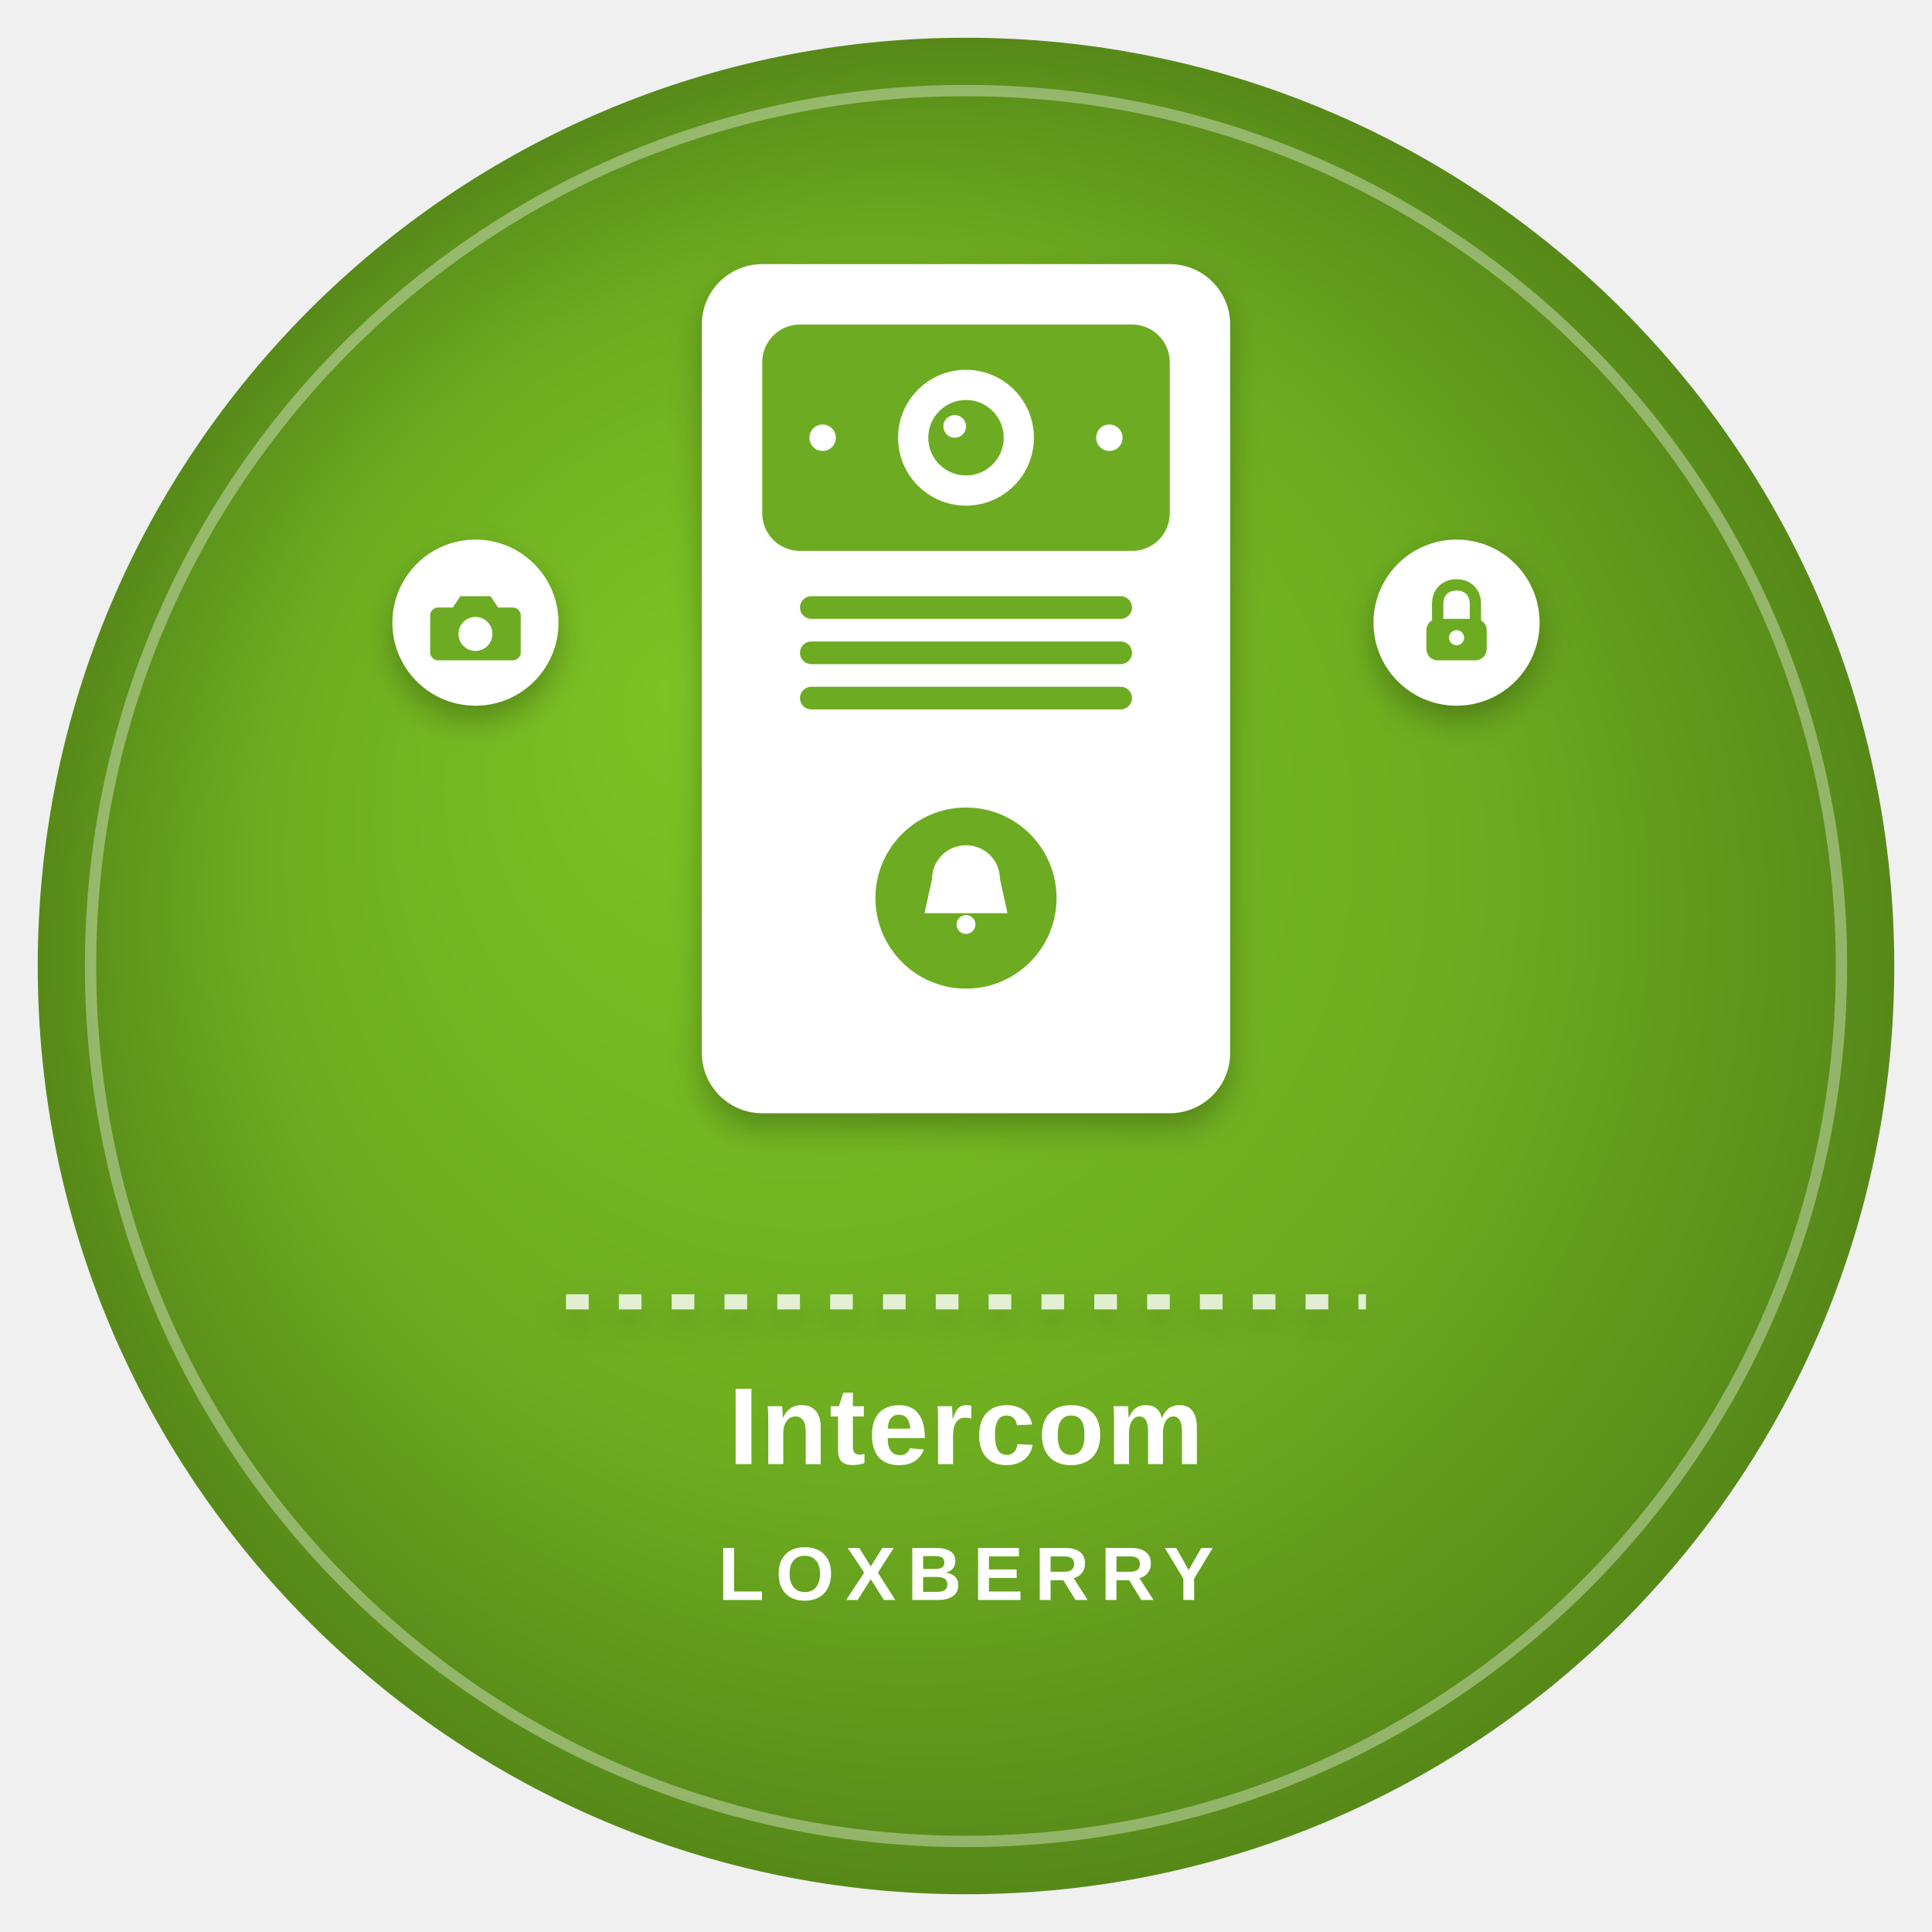
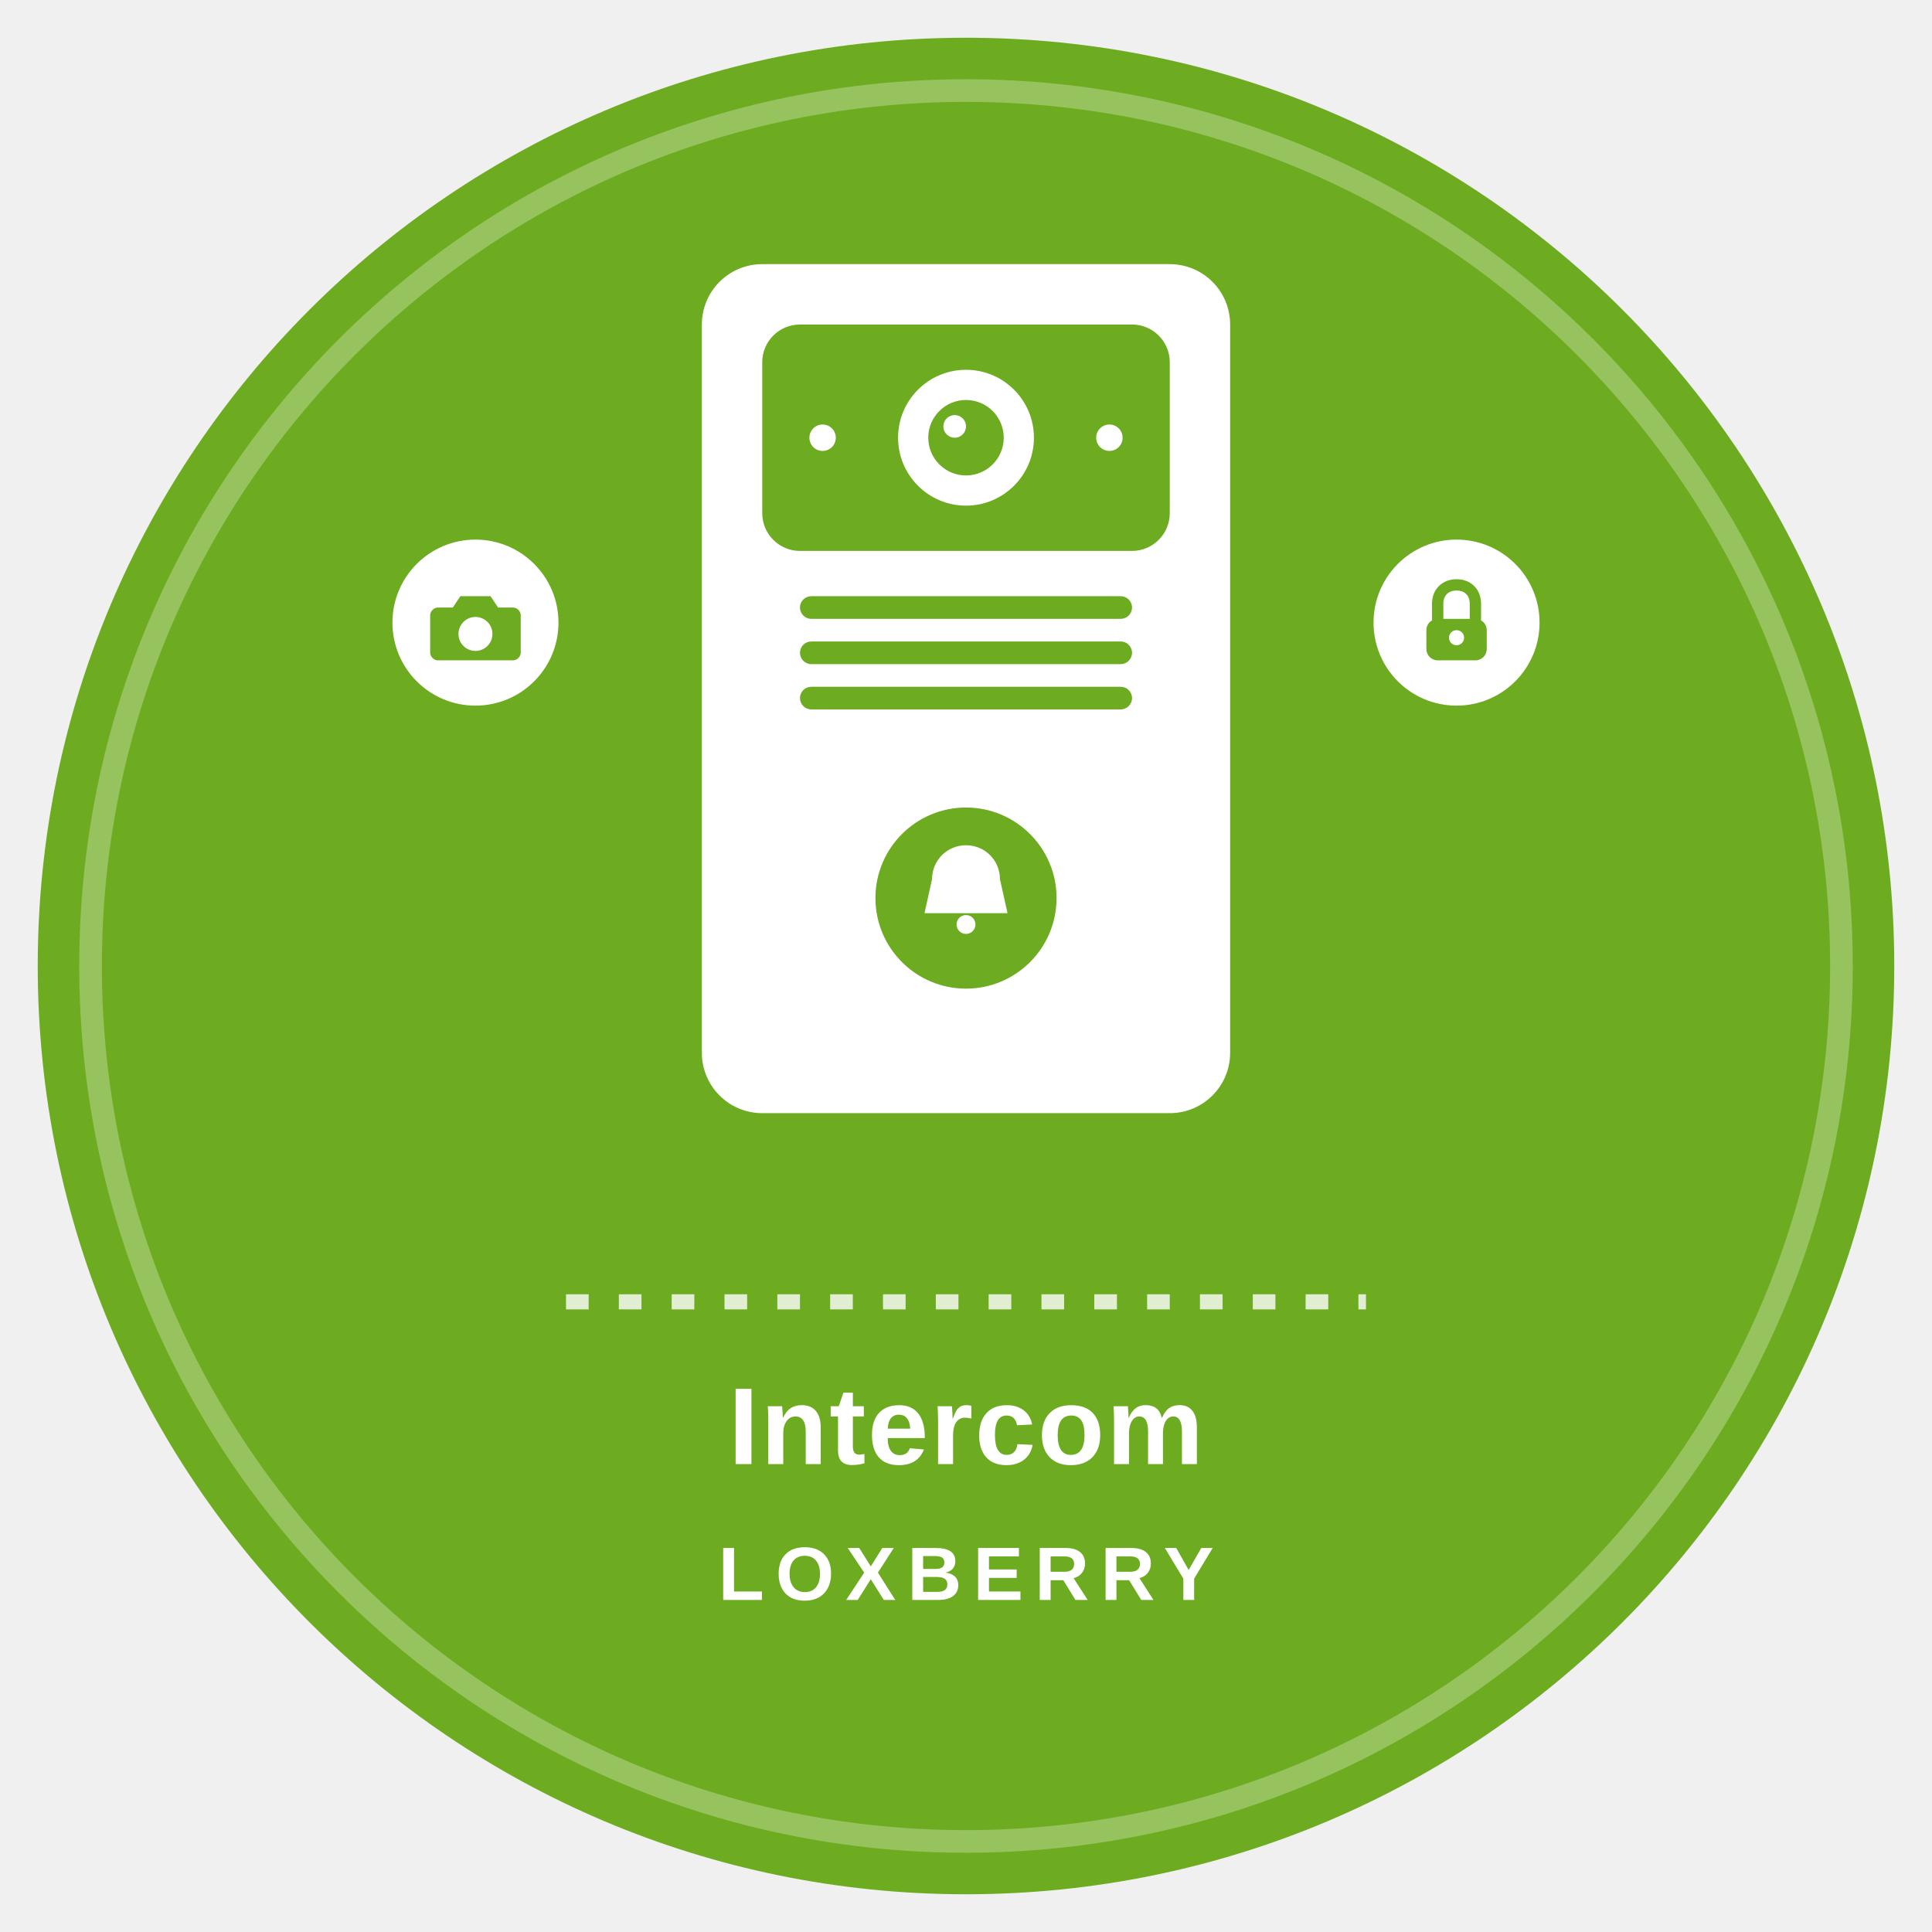
<svg xmlns="http://www.w3.org/2000/svg" width="512" height="512" viewBox="0 0 512 512" version="1.1">
-   <defs>
-     <radialGradient id="bg-grad" cx="50%" cy="50%" r="50%" fx="35%" fy="35%">
-       <stop offset="0%" stop-color="#7dc424" />
-       <stop offset="65%" stop-color="#6dac20" />
-       <stop offset="100%" stop-color="#568819" />
-     </radialGradient>
-     <filter id="shadow" x="-10%" y="-10%" width="120%" height="120%">
-       <feDropShadow dx="0" dy="4" stdDeviation="4" flood-color="#000000" flood-opacity="0.25" />
-     </filter>
-   </defs>
-   <circle cx="256" cy="256" r="246" fill="url(#bg-grad)" />
-   <circle cx="256" cy="256" r="232" fill="none" stroke="#ffffff" stroke-opacity="0.35" stroke-width="3" />
-   <g filter="url(#shadow)" fill="#ffffff">
+   <circle cx="256" cy="256" r="246" fill="#6dac20" />
+   <circle cx="256" cy="256" r="232" fill="none" stroke="#ffffff" stroke-opacity="0.28" stroke-width="6" />
+   <g fill="#ffffff">
    <rect x="186" y="70" width="140" height="225" rx="16" fill="#ffffff" />
    <rect x="202" y="86" width="108" height="60" rx="10" fill="#6dac20" />
    <circle cx="256" cy="116" r="18" fill="#ffffff" />
    <circle cx="256" cy="116" r="10" fill="#6dac20" />
    <circle cx="253" cy="113" r="3" fill="#ffffff" />
    <circle cx="218" cy="116" r="3.5" fill="#ffffff" />
    <circle cx="294" cy="116" r="3.5" fill="#ffffff" />
    <rect x="212" y="158" width="88" height="6" rx="3" fill="#6dac20" />
    <rect x="212" y="170" width="88" height="6" rx="3" fill="#6dac20" />
    <rect x="212" y="182" width="88" height="6" rx="3" fill="#6dac20" />
    <circle cx="256" cy="238" r="24" fill="#6dac20" />
    <path d="M 256 224 C 251 224 247 228 247 233 L 245 242 L 267 242 L 265 233 C 265 228 261 224 256 224 Z" fill="#ffffff" />
    <circle cx="256" cy="245" r="2.5" fill="#ffffff" />
    <g transform="translate(126, 165)">
      <circle cx="0" cy="0" r="22" fill="#ffffff" />
      <path d="M -10 -4 L -6 -4 L -4 -7 L 4 -7 L 6 -4 L 10 -4 C 11 -4 12 -3 12 -2 L 12 8 C 12 9 11 10 10 10 L -10 10 C -11 10 -12 9 -12 8 L -12 -2 C -12 -3 -11 -4 -10 -4 Z" fill="#6dac20" />
      <circle cx="0" cy="3" r="4.5" fill="#ffffff" />
    </g>
    <g transform="translate(386, 165)">
      <circle cx="0" cy="0" r="22" fill="#ffffff" />
      <rect x="-8" y="-1" width="16" height="11" rx="3" fill="#6dac20" />
      <path d="M -5 -1 L -5 -5 C -5 -8 -3 -10 0 -10 C 3 -10 5 -8 5 -5 L 5 -1" fill="none" stroke="#6dac20" stroke-width="3" stroke-linecap="round" />
      <circle cx="0" cy="4" r="2" fill="#ffffff" />
    </g>
    <path d="M 150 345 L 362 345" stroke="#ffffff" stroke-width="4" stroke-dasharray="6 8" opacity="0.8" />
  </g>
  <text x="256" y="388" text-anchor="middle" fill="#ffffff" font-family="Arial, sans-serif" font-weight="900" font-size="29" letter-spacing="0.5">Intercom</text>
  <text x="256" y="424" text-anchor="middle" fill="#ffffff" font-family="Arial, sans-serif" font-weight="bold" font-size="20" letter-spacing="3">LOXBERRY</text>
</svg>
